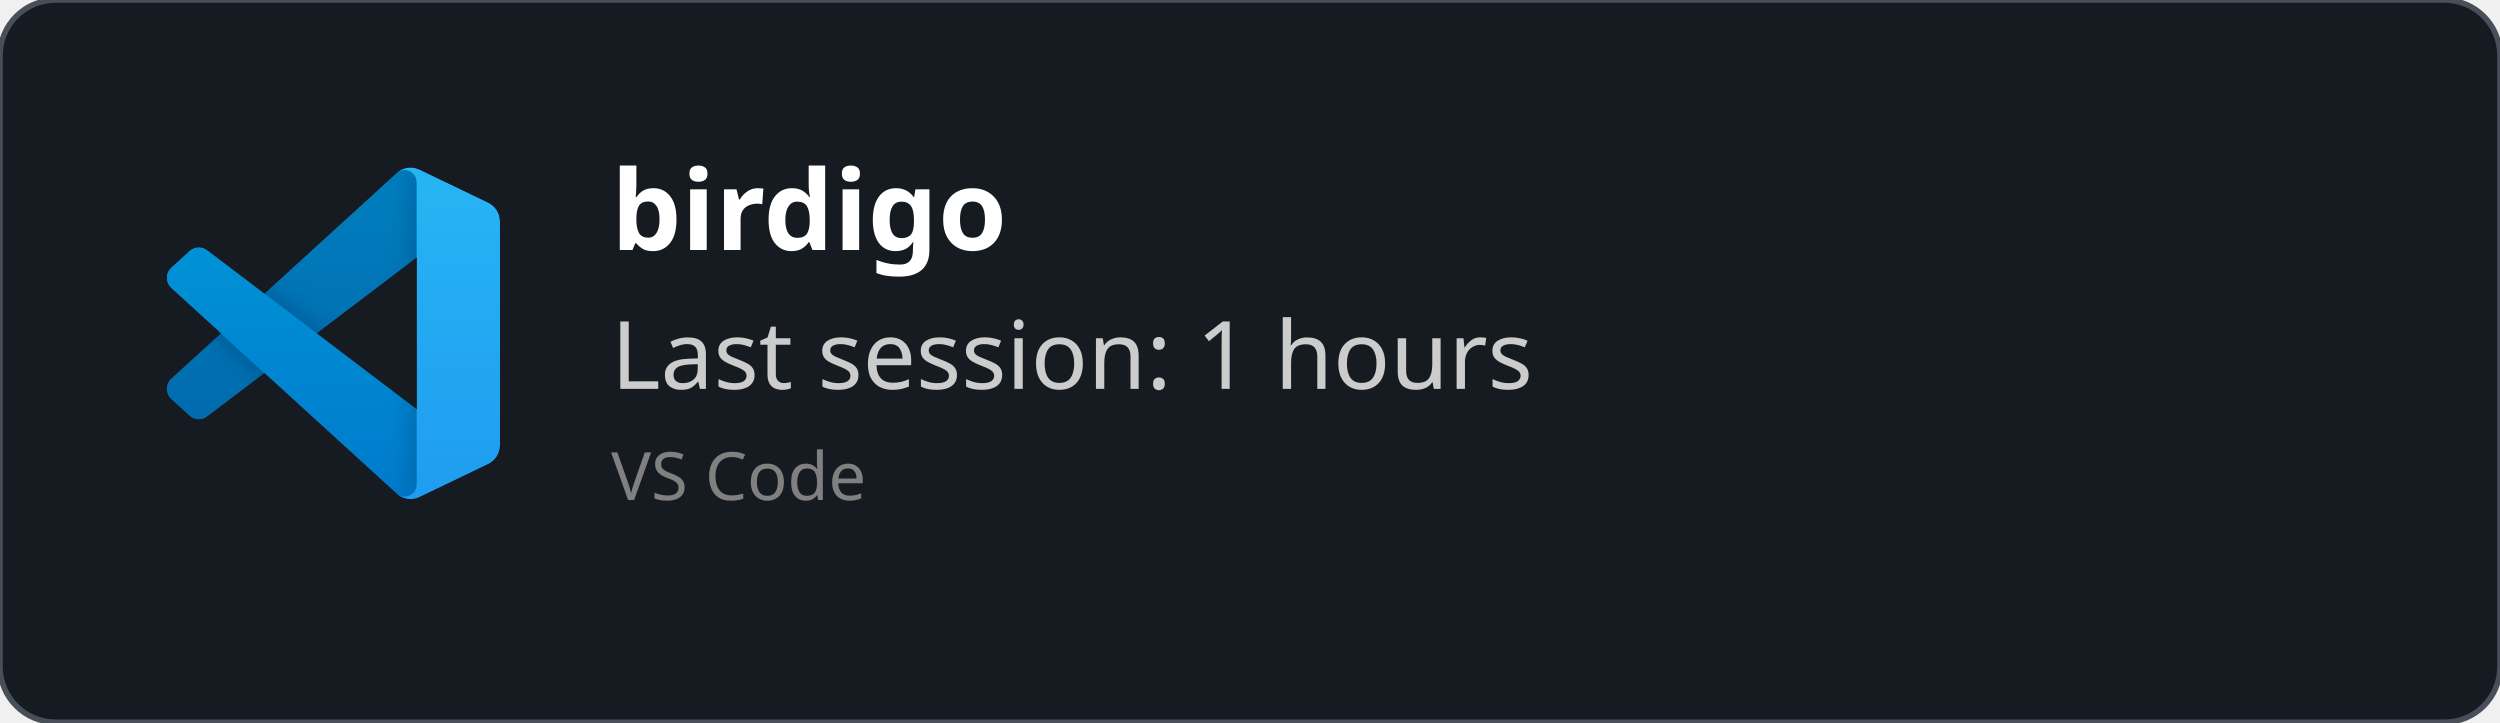
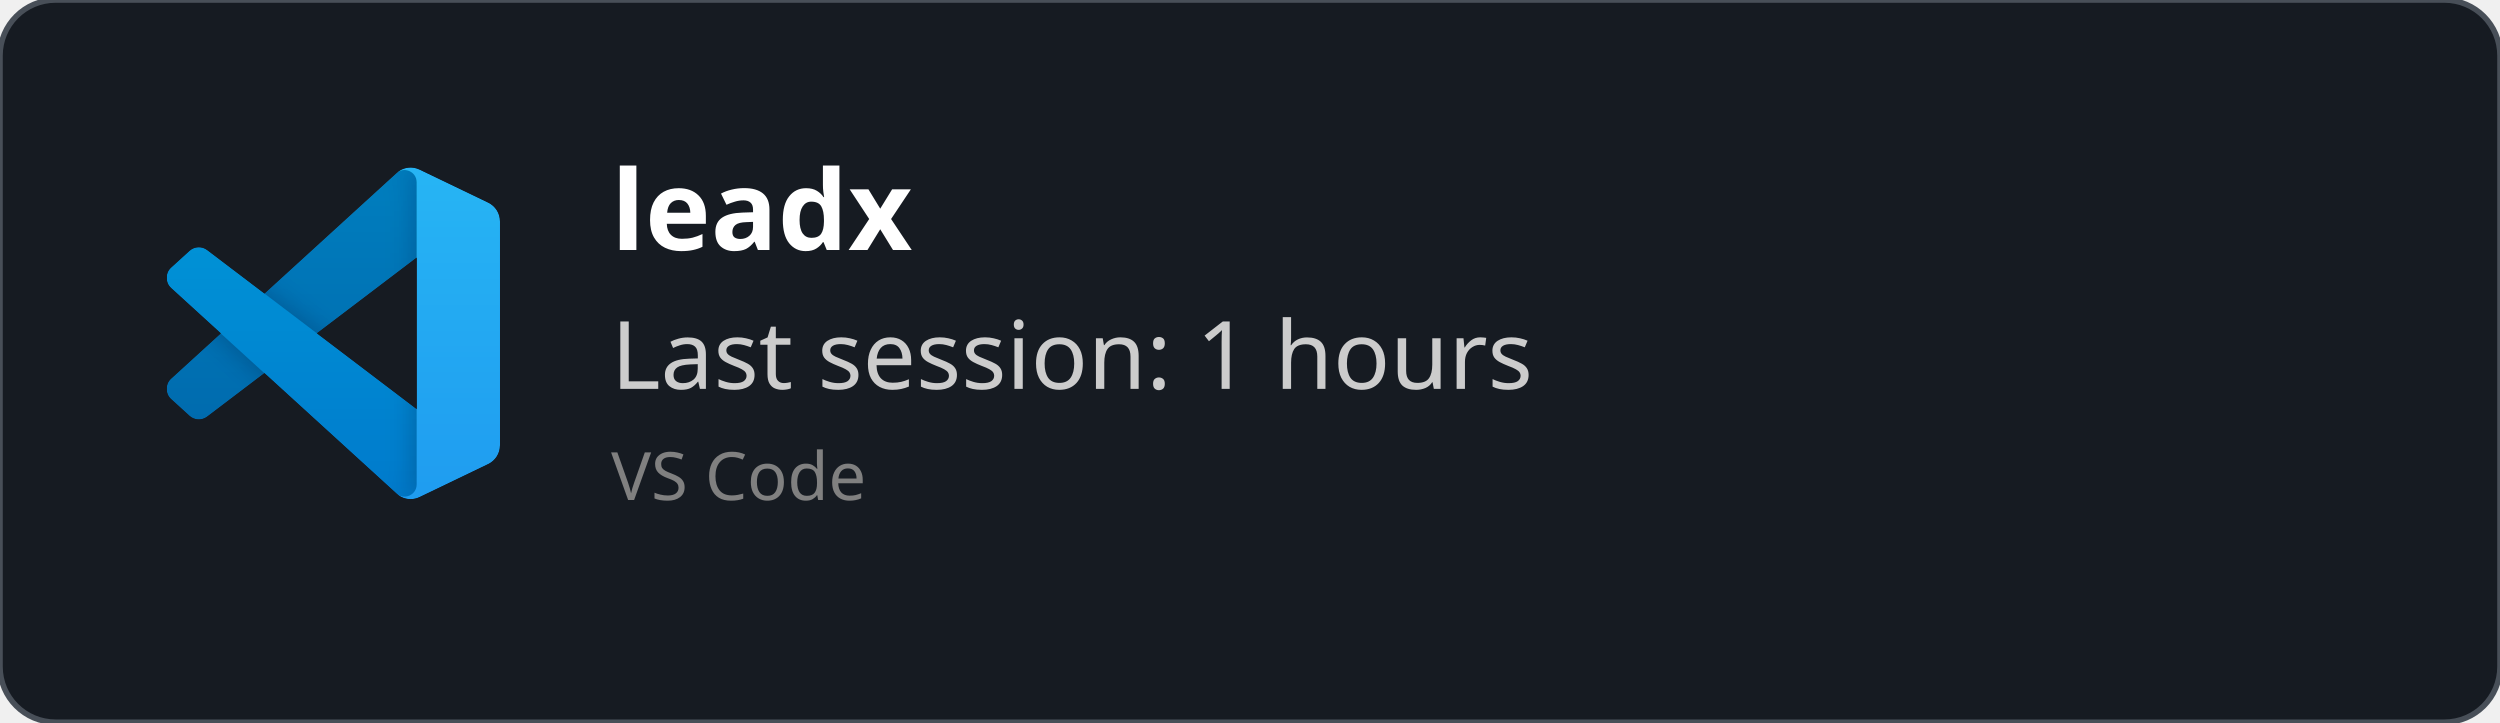
<svg xmlns="http://www.w3.org/2000/svg" width="450" height="130" viewBox="0 0 450 130" fill="none" role="img">
  <style>
    *{
        font-family: 'Segoe UI', Ubuntu, monospace
    }
    </style>
  <defs>
    <clipPath id="horizontalClip" x="20" y="20" width="500" height="200">
      <rect x="90" y="20" width="300" height="50" />
    </clipPath>
  </defs>
  <rect width="450" height="130" fill="rgba(22,27,34)" stroke="#484f58" stroke-width="1" fill-opacity="1" stroke-opacity="1" x="0" y="0" rx="10px" ry="10px">
    </rect>
  <svg width="60" height="60" x="30" y="30" viewBox="0 0 100 100" fill="none" id="vscode">
    <mask id="mask0" mask-type="alpha" maskUnits="userSpaceOnUse" x="0" y="0" width="100" height="100">
      <path fill-rule="evenodd" clip-rule="evenodd" d="M70.912 99.317C72.487 99.931 74.283 99.891 75.873 99.126L96.461 89.22C98.624 88.179 100 85.989 100 83.587V16.413C100 14.011 98.624 11.822 96.461 10.781L75.873 0.874C73.786 -0.13 71.345 0.116 69.513 1.447C69.252 1.637 69.003 1.849 68.769 2.083L29.355 38.041L12.187 25.01C10.589 23.797 8.354 23.896 6.869 25.246L1.363 30.255C-0.453 31.906 -0.455 34.763 1.359 36.417L16.247 50L1.359 63.583C-0.455 65.237 -0.453 68.094 1.363 69.745L6.869 74.754C8.354 76.104 10.589 76.204 12.187 74.99L29.355 61.959L68.769 97.917C69.392 98.541 70.125 99.01 70.912 99.317ZM75.015 27.299L45.109 50L75.015 72.701V27.299Z" fill="white" />
    </mask>
    <g mask="url(#mask0)">
      <path d="M96.461 10.796L75.857 0.876C73.472 -0.273 70.622 0.212 68.75 2.083L1.299 63.583C-0.516 65.237 -0.514 68.094 1.303 69.745L6.813 74.754C8.298 76.104 10.535 76.204 12.134 74.99L93.361 13.37C96.086 11.303 100 13.246 100 16.667V16.427C100 14.027 98.625 11.838 96.461 10.796Z" fill="#0065A9" />
      <g filter="url(#filter0_d)">
        <path d="M96.461 89.204L75.857 99.124C73.472 100.273 70.622 99.788 68.75 97.917L1.299 36.417C-0.516 34.763 -0.514 31.906 1.303 30.255L6.813 25.246C8.298 23.896 10.535 23.796 12.134 25.009L93.361 86.63C96.086 88.697 100 86.754 100 83.333V83.573C100 85.974 98.625 88.162 96.461 89.204Z" fill="#007ACC" />
      </g>
      <g filter="url(#filter1_d)">
        <path d="M75.858 99.126C73.472 100.274 70.622 99.788 68.75 97.917C71.056 100.223 75 98.59 75 95.328V4.672C75 1.41 71.056 -0.223 68.75 2.083C70.622 0.211 73.472 -0.274 75.858 0.874L96.459 10.781C98.623 11.822 100 14.011 100 16.413V83.587C100 85.989 98.623 88.179 96.459 89.22L75.858 99.126Z" fill="#1F9CF0" />
      </g>
      <g style="mix-blend-mode:overlay" opacity="0.25">
        <path fill-rule="evenodd" clip-rule="evenodd" d="M70.851 99.317C72.426 99.931 74.222 99.891 75.812 99.126L96.4 89.22C98.563 88.179 99.939 85.989 99.939 83.587V16.413C99.939 14.011 98.564 11.822 96.4 10.781L75.812 0.874C73.725 -0.13 71.284 0.116 69.453 1.447C69.191 1.637 68.942 1.849 68.708 2.083L29.294 38.041L12.126 25.01C10.528 23.796 8.293 23.896 6.809 25.246L1.302 30.255C-0.513 31.906 -0.515 34.763 1.298 36.417L16.186 50L1.298 63.583C-0.515 65.237 -0.513 68.094 1.302 69.745L6.809 74.754C8.293 76.104 10.528 76.204 12.126 74.99L29.294 61.959L68.708 97.917C69.332 98.54 70.064 99.01 70.851 99.317ZM74.954 27.299L45.048 50L74.954 72.701V27.299Z" fill="url(#paint0_linear)" />
      </g>
    </g>
    <defs>
      <filter id="filter0_d" x="-8.394" y="15.829" width="116.727" height="92.246" filterUnits="userSpaceOnUse" color-interpolation-filters="sRGB">
        <feFlood flood-opacity="0" result="BackgroundImageFix" />
        <feColorMatrix in="SourceAlpha" type="matrix" values="0 0 0 0 0 0 0 0 0 0 0 0 0 0 0 0 0 0 127 0" />
        <feOffset />
        <feGaussianBlur stdDeviation="4.167" />
        <feColorMatrix type="matrix" values="0 0 0 0 0 0 0 0 0 0 0 0 0 0 0 0 0 0 0.25 0" />
        <feBlend mode="overlay" in2="BackgroundImageFix" result="effect1_dropShadow" />
        <feBlend mode="normal" in="SourceGraphic" in2="effect1_dropShadow" result="shape" />
      </filter>
      <filter id="filter1_d" x="60.417" y="-8.076" width="47.917" height="116.151" filterUnits="userSpaceOnUse" color-interpolation-filters="sRGB">
        <feFlood flood-opacity="0" result="BackgroundImageFix" />
        <feColorMatrix in="SourceAlpha" type="matrix" values="0 0 0 0 0 0 0 0 0 0 0 0 0 0 0 0 0 0 127 0" />
        <feOffset />
        <feGaussianBlur stdDeviation="4.167" />
        <feColorMatrix type="matrix" values="0 0 0 0 0 0 0 0 0 0 0 0 0 0 0 0 0 0 0.25 0" />
        <feBlend mode="overlay" in2="BackgroundImageFix" result="effect1_dropShadow" />
        <feBlend mode="normal" in="SourceGraphic" in2="effect1_dropShadow" result="shape" />
      </filter>
      <linearGradient id="paint0_linear" x1="49.939" y1="0.258" x2="49.939" y2="99.742" gradientUnits="userSpaceOnUse">
        <stop stop-color="white" />
        <stop offset="1" stop-color="white" stop-opacity="0" />
      </linearGradient>
    </defs>
  </svg>
  <text x="110" y="45" font-size="20" clip-path="url(#horizontalClip)" font-weight="bold" font-family="Ubuntu" fill="white">
-     birdigo
+     leadx
    </text>
  <text x="110" y="70" font-size="17px" font-family="Ubuntu" fill="#ccc">
    Last session: 1 hours
    </text>
  <text x="110" y="90" font-size="12px" font-family="Ubuntu" fill="grey">
    VS Code
    </text>
</svg>
